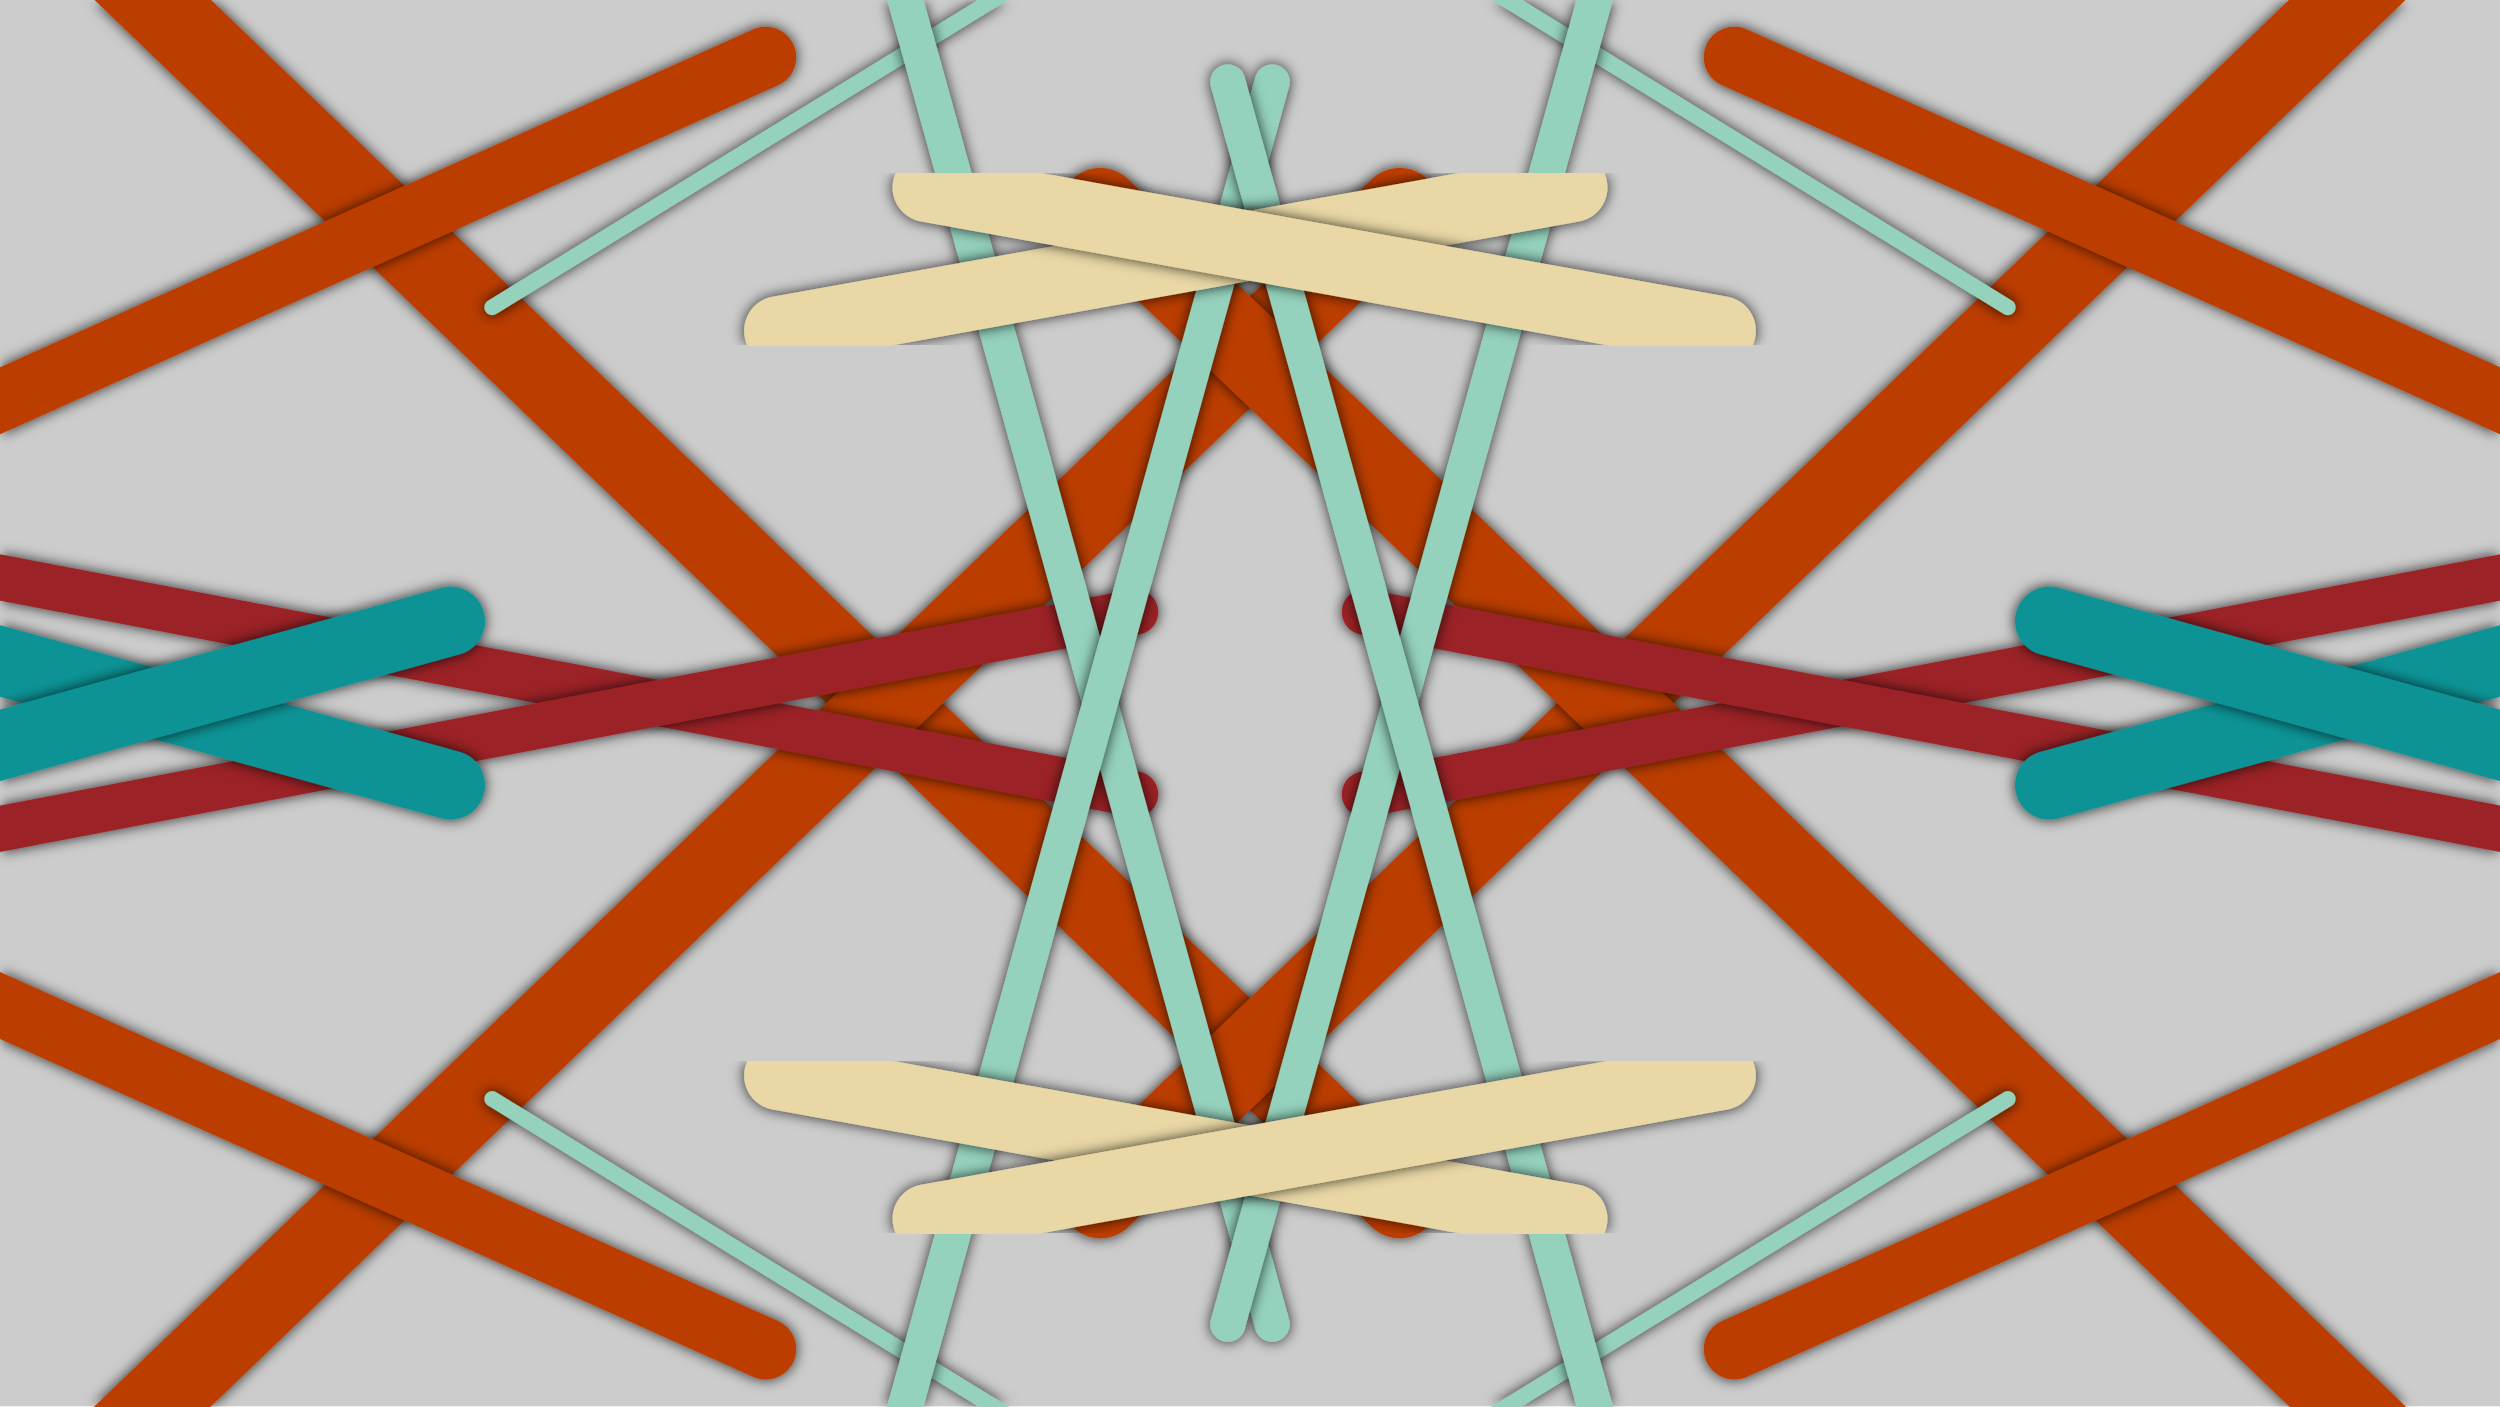
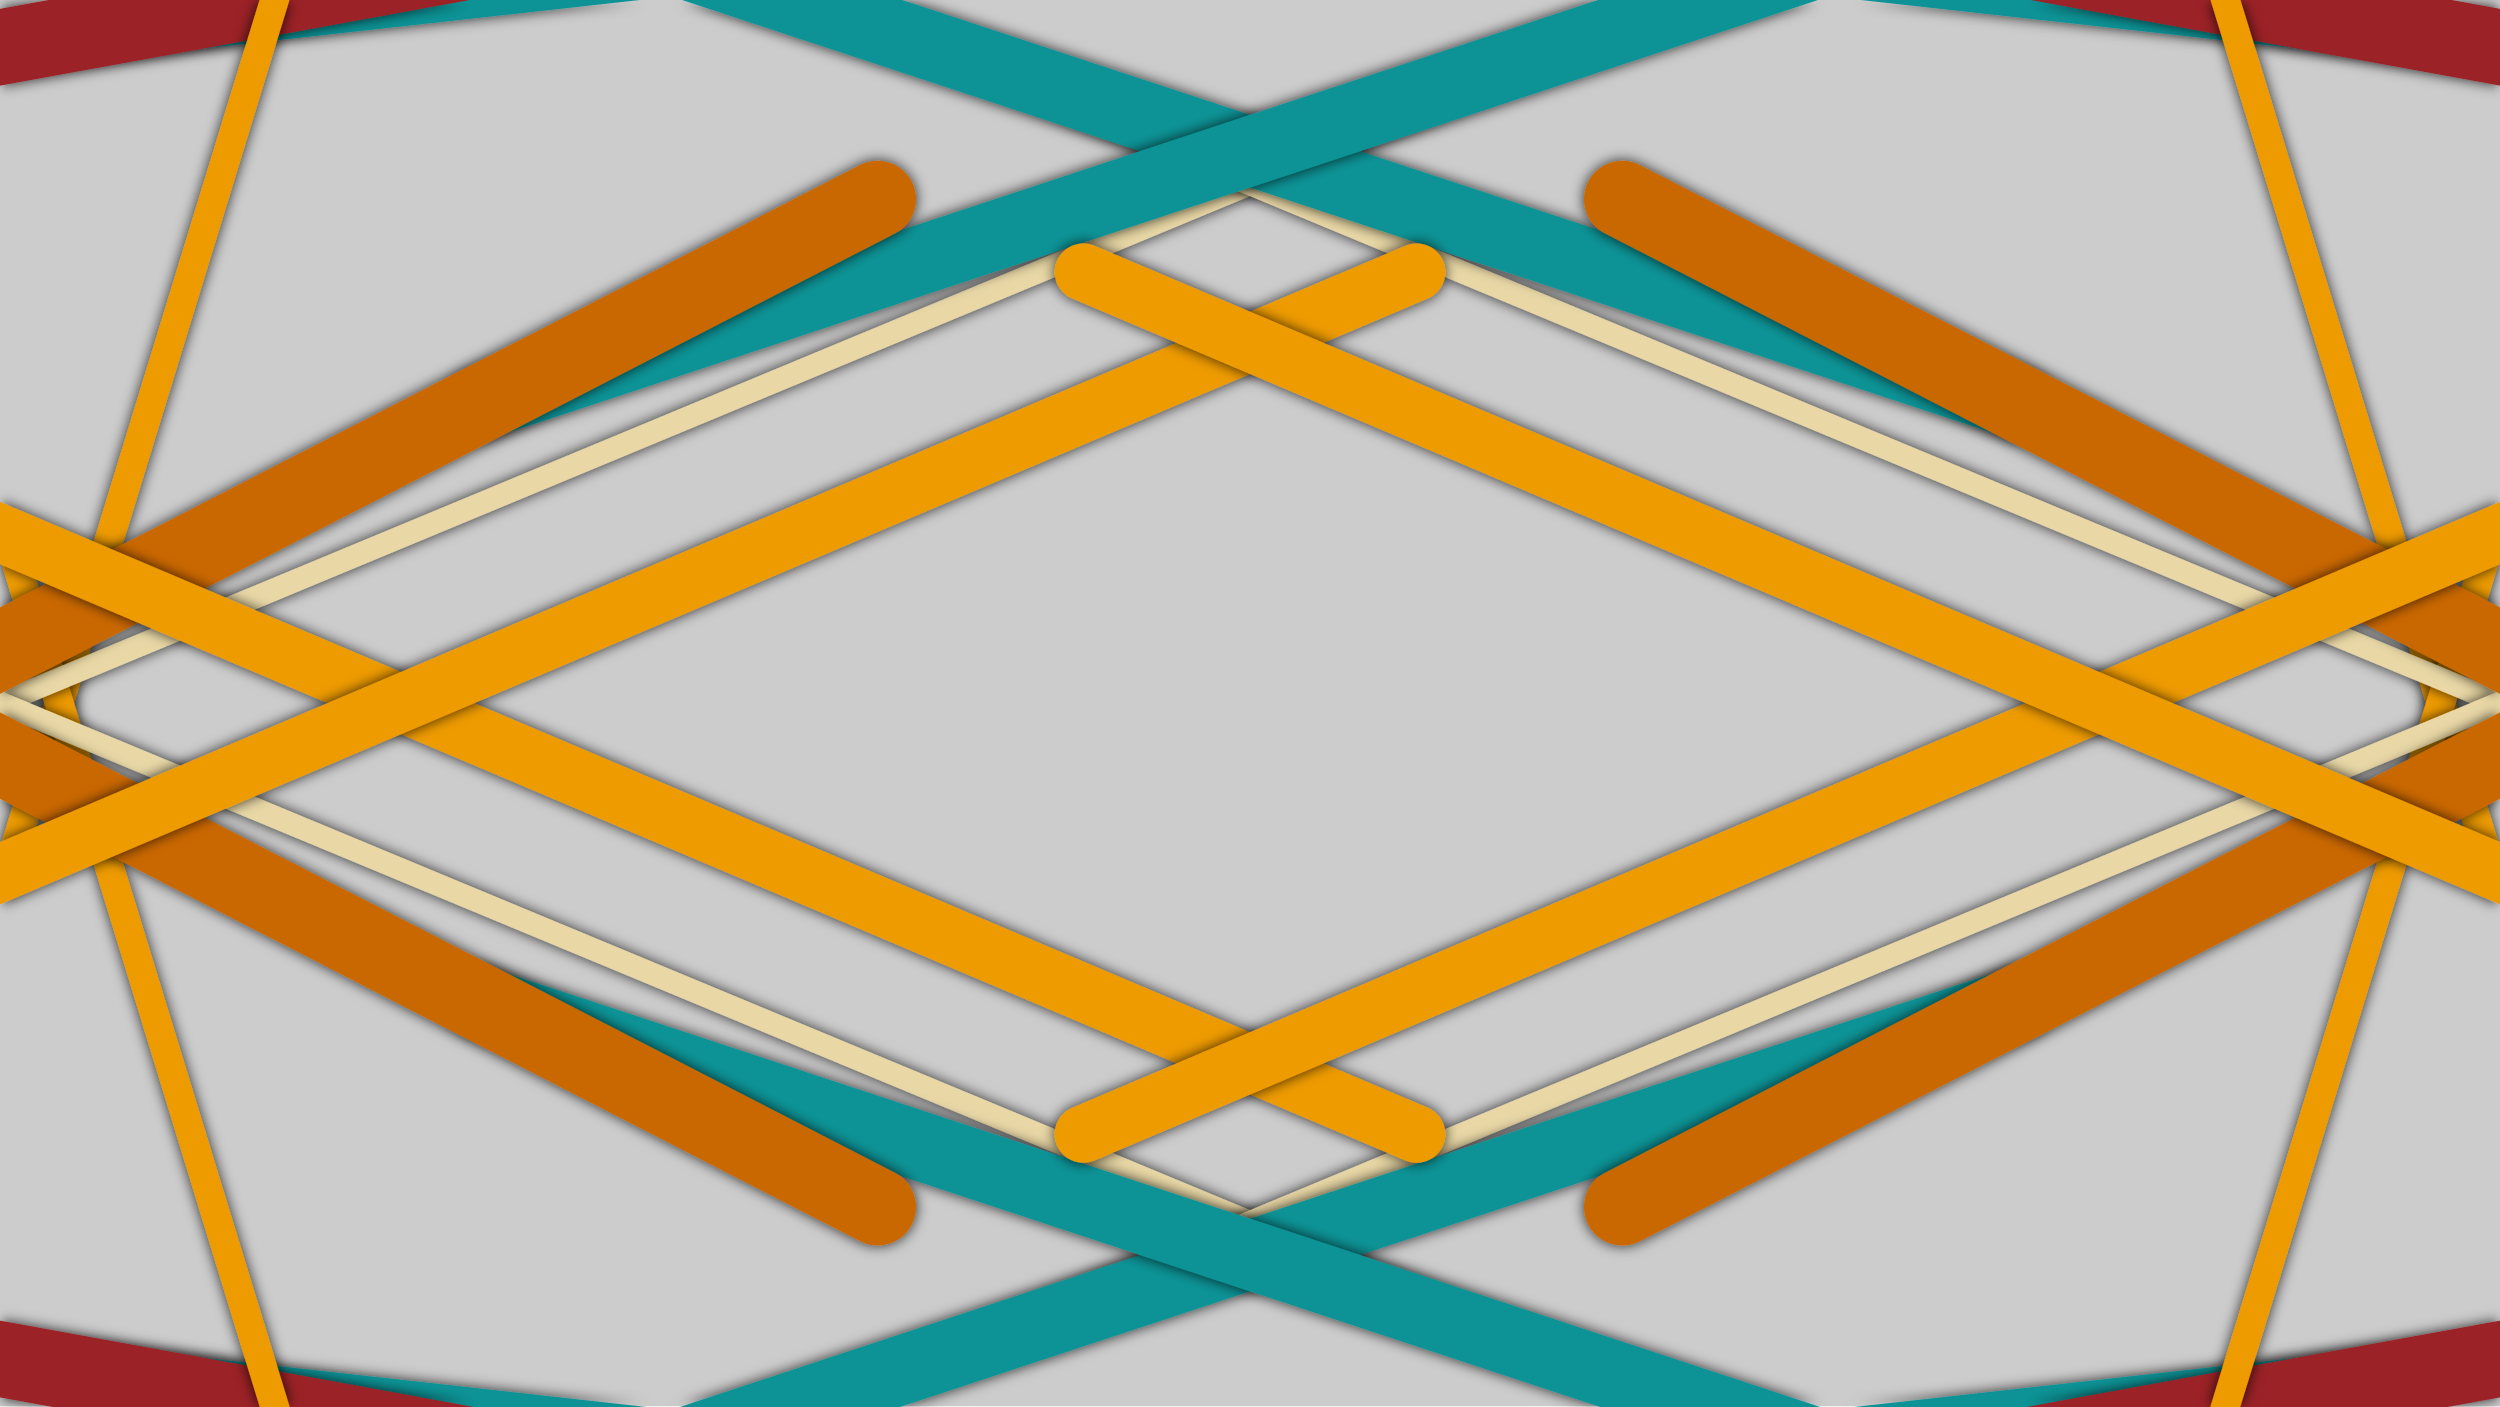
<svg xmlns="http://www.w3.org/2000/svg" viewBox="0 0 1920 1080" stroke="black" stroke-width="4">
  <filter id="shadow" color-interpolation-filters="sRGB">
    <feDropShadow dx="2" dy="2" stdDeviation="2" flood-opacity="0.4" />
  </filter>
  <filter id="shadow2" color-interpolation-filters="sRGB">
    <feDropShadow dx="0" dy="0" stdDeviation="5.5" flood-opacity=".8" />
  </filter>
  <filter id="shadow3" color-interpolation-filters="sRGB">
    <feDropShadow dx="10" dy="10" stdDeviation="0" flood-color="teal" flood-opacity="0.5" />
  </filter>
  <g>
    <rect x="0" y="0" width="100%" height="100%" fill="#ccc" stroke-width="8" stroke="none" />
  </g>
-   <line x1="-1057" y1="310" x2="451" y2="-510" stroke="#ae2012" stroke-width="35" stroke-linecap="round" filter="url(#shadow2)">
-     <animateTransform attributeName="transform" attributeType="XML" type="rotate" from="0 60 70" to="360 60 70" dur="10s" repeatCount="indefinite" />
-   </line>
-   <g transform="translate(960.0, 0) scale(-1, 1) translate(-960.0, 0) rotate(180, 960.0, 540.0)">
-     <line x1="-1057" y1="310" x2="451" y2="-510" stroke="#ae2012" stroke-width="35" stroke-linecap="round" filter="url(#shadow2)">
-       <animateTransform attributeName="transform" attributeType="XML" type="rotate" from="0 60 70" to="360 60 70" dur="10s" repeatCount="indefinite" />
-     </line>
-   </g>
-   <g transform="translate(960.0, 0) scale(-1, 1) translate(-960.0, 0) ">
-     <line x1="-1057" y1="310" x2="451" y2="-510" stroke="#ae2012" stroke-width="35" stroke-linecap="round" filter="url(#shadow2)">
-       <animateTransform attributeName="transform" attributeType="XML" type="rotate" from="0 60 70" to="360 60 70" dur="10s" repeatCount="indefinite" />
-     </line>
-     <g transform="translate(960.0, 0) scale(-1, 1) translate(-960.0, 0) rotate(180, 960.0, 540.0)">
-       <line x1="-1057" y1="310" x2="451" y2="-510" stroke="#ae2012" stroke-width="35" stroke-linecap="round" filter="url(#shadow2)">
-         <animateTransform attributeName="transform" attributeType="XML" type="rotate" from="0 60 70" to="360 60 70" dur="10s" repeatCount="indefinite" />
-       </line>
-     </g>
-   </g>
-   <line x1="-718" y1="201" x2="-474" y2="828" stroke="#ca6702" stroke-width="41" stroke-linecap="round" filter="url(#shadow2)">
-     <animateTransform attributeName="transform" attributeType="XML" type="rotate" from="0 60 70" to="360 60 70" dur="10s" repeatCount="indefinite" />
-   </line>
-   <g transform="translate(960.0, 0) scale(-1, 1) translate(-960.0, 0) rotate(180, 960.0, 540.0)">
-     <line x1="-718" y1="201" x2="-474" y2="828" stroke="#ca6702" stroke-width="41" stroke-linecap="round" filter="url(#shadow2)">
-       <animateTransform attributeName="transform" attributeType="XML" type="rotate" from="0 60 70" to="360 60 70" dur="10s" repeatCount="indefinite" />
-     </line>
-   </g>
-   <g transform="translate(960.0, 0) scale(-1, 1) translate(-960.0, 0) ">
-     <line x1="-718" y1="201" x2="-474" y2="828" stroke="#ca6702" stroke-width="41" stroke-linecap="round" filter="url(#shadow2)">
-       <animateTransform attributeName="transform" attributeType="XML" type="rotate" from="0 60 70" to="360 60 70" dur="10s" repeatCount="indefinite" />
-     </line>
-     <g transform="translate(960.0, 0) scale(-1, 1) translate(-960.0, 0) rotate(180, 960.0, 540.0)">
-       <line x1="-718" y1="201" x2="-474" y2="828" stroke="#ca6702" stroke-width="41" stroke-linecap="round" filter="url(#shadow2)">
-         <animateTransform attributeName="transform" attributeType="XML" type="rotate" from="0 60 70" to="360 60 70" dur="10s" repeatCount="indefinite" />
-       </line>
-     </g>
-   </g>
-   <line x1="-959" y1="-1034" x2="1075" y2="920" stroke="#bb3e03" stroke-width="62" stroke-linecap="round" filter="url(#shadow2)">
-     <animateTransform attributeName="transform" attributeType="XML" type="rotate" from="0 60 70" to="360 60 70" dur="10s" repeatCount="indefinite" />
-   </line>
-   <g transform="translate(960.0, 0) scale(-1, 1) translate(-960.0, 0) rotate(180, 960.0, 540.0)">
-     <line x1="-959" y1="-1034" x2="1075" y2="920" stroke="#bb3e03" stroke-width="62" stroke-linecap="round" filter="url(#shadow2)">
-       <animateTransform attributeName="transform" attributeType="XML" type="rotate" from="0 60 70" to="360 60 70" dur="10s" repeatCount="indefinite" />
-     </line>
-   </g>
-   <g transform="translate(960.0, 0) scale(-1, 1) translate(-960.0, 0) ">
-     <line x1="-959" y1="-1034" x2="1075" y2="920" stroke="#bb3e03" stroke-width="62" stroke-linecap="round" filter="url(#shadow2)">
-       <animateTransform attributeName="transform" attributeType="XML" type="rotate" from="0 60 70" to="360 60 70" dur="10s" repeatCount="indefinite" />
-     </line>
-     <g transform="translate(960.0, 0) scale(-1, 1) translate(-960.0, 0) rotate(180, 960.0, 540.0)">
-       <line x1="-959" y1="-1034" x2="1075" y2="920" stroke="#bb3e03" stroke-width="62" stroke-linecap="round" filter="url(#shadow2)">
-         <animateTransform attributeName="transform" attributeType="XML" type="rotate" from="0 60 70" to="360 60 70" dur="10s" repeatCount="indefinite" />
-       </line>
-     </g>
-   </g>
-   <line x1="1542" y1="236" x2="-322" y2="-908" stroke="#94d2bd" stroke-width="12" stroke-linecap="round" filter="url(#shadow2)">
-     <animateTransform attributeName="transform" attributeType="XML" type="rotate" from="0 60 70" to="360 60 70" dur="10s" repeatCount="indefinite" />
-   </line>
-   <g transform="translate(960.0, 0) scale(-1, 1) translate(-960.0, 0) rotate(180, 960.0, 540.0)">
-     <line x1="1542" y1="236" x2="-322" y2="-908" stroke="#94d2bd" stroke-width="12" stroke-linecap="round" filter="url(#shadow2)">
-       <animateTransform attributeName="transform" attributeType="XML" type="rotate" from="0 60 70" to="360 60 70" dur="10s" repeatCount="indefinite" />
-     </line>
-   </g>
-   <g transform="translate(960.0, 0) scale(-1, 1) translate(-960.0, 0) ">
-     <line x1="1542" y1="236" x2="-322" y2="-908" stroke="#94d2bd" stroke-width="12" stroke-linecap="round" filter="url(#shadow2)">
-       <animateTransform attributeName="transform" attributeType="XML" type="rotate" from="0 60 70" to="360 60 70" dur="10s" repeatCount="indefinite" />
-     </line>
-     <g transform="translate(960.0, 0) scale(-1, 1) translate(-960.0, 0) rotate(180, 960.0, 540.0)">
-       <line x1="1542" y1="236" x2="-322" y2="-908" stroke="#94d2bd" stroke-width="12" stroke-linecap="round" filter="url(#shadow2)">
-         <animateTransform attributeName="transform" attributeType="XML" type="rotate" from="0 60 70" to="360 60 70" dur="10s" repeatCount="indefinite" />
-       </line>
-     </g>
-   </g>
-   <line x1="872" y1="610" x2="-626" y2="324" stroke="#9b2226" stroke-width="35" stroke-linecap="round" filter="url(#shadow2)">
-     <animateTransform attributeName="transform" attributeType="XML" type="rotate" from="0 60 70" to="360 60 70" dur="10s" repeatCount="indefinite" />
-   </line>
-   <g transform="translate(960.0, 0) scale(-1, 1) translate(-960.0, 0) rotate(180, 960.0, 540.0)">
-     <line x1="872" y1="610" x2="-626" y2="324" stroke="#9b2226" stroke-width="35" stroke-linecap="round" filter="url(#shadow2)">
-       <animateTransform attributeName="transform" attributeType="XML" type="rotate" from="0 60 70" to="360 60 70" dur="10s" repeatCount="indefinite" />
-     </line>
-   </g>
-   <g transform="translate(960.0, 0) scale(-1, 1) translate(-960.0, 0) ">
-     <line x1="872" y1="610" x2="-626" y2="324" stroke="#9b2226" stroke-width="35" stroke-linecap="round" filter="url(#shadow2)">
-       <animateTransform attributeName="transform" attributeType="XML" type="rotate" from="0 60 70" to="360 60 70" dur="10s" repeatCount="indefinite" />
-     </line>
-     <g transform="translate(960.0, 0) scale(-1, 1) translate(-960.0, 0) rotate(180, 960.0, 540.0)">
-       <line x1="872" y1="610" x2="-626" y2="324" stroke="#9b2226" stroke-width="35" stroke-linecap="round" filter="url(#shadow2)">
-         <animateTransform attributeName="transform" attributeType="XML" type="rotate" from="0 60 70" to="360 60 70" dur="10s" repeatCount="indefinite" />
-       </line>
-     </g>
-   </g>
-   <line x1="-1489" y1="-229" x2="-402" y2="354" stroke="#94d2bd" stroke-width="28" stroke-linecap="round" filter="url(#shadow2)">
-     <animateTransform attributeName="transform" attributeType="XML" type="rotate" from="0 60 70" to="360 60 70" dur="10s" repeatCount="indefinite" />
-   </line>
-   <g transform="translate(960.0, 0) scale(-1, 1) translate(-960.0, 0) rotate(180, 960.0, 540.0)">
-     <line x1="-1489" y1="-229" x2="-402" y2="354" stroke="#94d2bd" stroke-width="28" stroke-linecap="round" filter="url(#shadow2)">
-       <animateTransform attributeName="transform" attributeType="XML" type="rotate" from="0 60 70" to="360 60 70" dur="10s" repeatCount="indefinite" />
-     </line>
-   </g>
-   <g transform="translate(960.0, 0) scale(-1, 1) translate(-960.0, 0) ">
-     <line x1="-1489" y1="-229" x2="-402" y2="354" stroke="#94d2bd" stroke-width="28" stroke-linecap="round" filter="url(#shadow2)">
-       <animateTransform attributeName="transform" attributeType="XML" type="rotate" from="0 60 70" to="360 60 70" dur="10s" repeatCount="indefinite" />
-     </line>
-     <g transform="translate(960.0, 0) scale(-1, 1) translate(-960.0, 0) rotate(180, 960.0, 540.0)">
-       <line x1="-1489" y1="-229" x2="-402" y2="354" stroke="#94d2bd" stroke-width="28" stroke-linecap="round" filter="url(#shadow2)">
-         <animateTransform attributeName="transform" attributeType="XML" type="rotate" from="0 60 70" to="360 60 70" dur="10s" repeatCount="indefinite" />
-       </line>
-     </g>
-   </g>
-   <line x1="-1631" y1="258" x2="607" y2="-857" stroke="#ae2012" stroke-width="48" stroke-linecap="round" filter="url(#shadow2)">
-     <animateTransform attributeName="transform" attributeType="XML" type="rotate" from="0 60 70" to="360 60 70" dur="10s" repeatCount="indefinite" />
-   </line>
-   <g transform="translate(960.0, 0) scale(-1, 1) translate(-960.0, 0) rotate(180, 960.0, 540.0)">
-     <line x1="-1631" y1="258" x2="607" y2="-857" stroke="#ae2012" stroke-width="48" stroke-linecap="round" filter="url(#shadow2)">
-       <animateTransform attributeName="transform" attributeType="XML" type="rotate" from="0 60 70" to="360 60 70" dur="10s" repeatCount="indefinite" />
-     </line>
-   </g>
-   <g transform="translate(960.0, 0) scale(-1, 1) translate(-960.0, 0) ">
-     <line x1="-1631" y1="258" x2="607" y2="-857" stroke="#ae2012" stroke-width="48" stroke-linecap="round" filter="url(#shadow2)">
-       <animateTransform attributeName="transform" attributeType="XML" type="rotate" from="0 60 70" to="360 60 70" dur="10s" repeatCount="indefinite" />
-     </line>
-     <g transform="translate(960.0, 0) scale(-1, 1) translate(-960.0, 0) rotate(180, 960.0, 540.0)">
-       <line x1="-1631" y1="258" x2="607" y2="-857" stroke="#ae2012" stroke-width="48" stroke-linecap="round" filter="url(#shadow2)">
-         <animateTransform attributeName="transform" attributeType="XML" type="rotate" from="0 60 70" to="360 60 70" dur="10s" repeatCount="indefinite" />
-       </line>
-     </g>
-   </g>
-   <line x1="-375" y1="968" x2="-1874" y2="656" stroke="#ee9b00" stroke-width="11" stroke-linecap="round" filter="url(#shadow2)">
-     <animateTransform attributeName="transform" attributeType="XML" type="rotate" from="0 60 70" to="360 60 70" dur="10s" repeatCount="indefinite" />
-   </line>
-   <g transform="translate(960.0, 0) scale(-1, 1) translate(-960.0, 0) rotate(180, 960.0, 540.0)">
-     <line x1="-375" y1="968" x2="-1874" y2="656" stroke="#ee9b00" stroke-width="11" stroke-linecap="round" filter="url(#shadow2)">
-       <animateTransform attributeName="transform" attributeType="XML" type="rotate" from="0 60 70" to="360 60 70" dur="10s" repeatCount="indefinite" />
-     </line>
-   </g>
-   <g transform="translate(960.0, 0) scale(-1, 1) translate(-960.0, 0) ">
-     <line x1="-375" y1="968" x2="-1874" y2="656" stroke="#ee9b00" stroke-width="11" stroke-linecap="round" filter="url(#shadow2)">
-       <animateTransform attributeName="transform" attributeType="XML" type="rotate" from="0 60 70" to="360 60 70" dur="10s" repeatCount="indefinite" />
-     </line>
-     <g transform="translate(960.0, 0) scale(-1, 1) translate(-960.0, 0) rotate(180, 960.0, 540.0)">
-       <line x1="-375" y1="968" x2="-1874" y2="656" stroke="#ee9b00" stroke-width="11" stroke-linecap="round" filter="url(#shadow2)">
-         <animateTransform attributeName="transform" attributeType="XML" type="rotate" from="0 60 70" to="360 60 70" dur="10s" repeatCount="indefinite" />
-       </line>
-     </g>
-   </g>
-   <line x1="977" y1="1017" x2="430" y2="-958" stroke="#94d2bd" stroke-width="27" stroke-linecap="round" filter="url(#shadow2)">
-     <animateTransform attributeName="transform" attributeType="XML" type="rotate" from="0 60 70" to="360 60 70" dur="10s" repeatCount="indefinite" />
-   </line>
-   <g transform="translate(960.0, 0) scale(-1, 1) translate(-960.0, 0) rotate(180, 960.0, 540.0)">
-     <line x1="977" y1="1017" x2="430" y2="-958" stroke="#94d2bd" stroke-width="27" stroke-linecap="round" filter="url(#shadow2)">
-       <animateTransform attributeName="transform" attributeType="XML" type="rotate" from="0 60 70" to="360 60 70" dur="10s" repeatCount="indefinite" />
-     </line>
-   </g>
-   <g transform="translate(960.0, 0) scale(-1, 1) translate(-960.0, 0) ">
-     <line x1="977" y1="1017" x2="430" y2="-958" stroke="#94d2bd" stroke-width="27" stroke-linecap="round" filter="url(#shadow2)">
-       <animateTransform attributeName="transform" attributeType="XML" type="rotate" from="0 60 70" to="360 60 70" dur="10s" repeatCount="indefinite" />
-     </line>
-     <g transform="translate(960.0, 0) scale(-1, 1) translate(-960.0, 0) rotate(180, 960.0, 540.0)">
-       <line x1="977" y1="1017" x2="430" y2="-958" stroke="#94d2bd" stroke-width="27" stroke-linecap="round" filter="url(#shadow2)">
-         <animateTransform attributeName="transform" attributeType="XML" type="rotate" from="0 60 70" to="360 60 70" dur="10s" repeatCount="indefinite" />
-       </line>
-     </g>
-   </g>
-   <line x1="-647" y1="482" x2="588" y2="1036" stroke="#bb3e03" stroke-width="47" stroke-linecap="round" filter="url(#shadow2)">
-     <animateTransform attributeName="transform" attributeType="XML" type="rotate" from="0 60 70" to="360 60 70" dur="10s" repeatCount="indefinite" />
-   </line>
-   <g transform="translate(960.0, 0) scale(-1, 1) translate(-960.0, 0) rotate(180, 960.0, 540.0)">
-     <line x1="-647" y1="482" x2="588" y2="1036" stroke="#bb3e03" stroke-width="47" stroke-linecap="round" filter="url(#shadow2)">
-       <animateTransform attributeName="transform" attributeType="XML" type="rotate" from="0 60 70" to="360 60 70" dur="10s" repeatCount="indefinite" />
-     </line>
-   </g>
-   <g transform="translate(960.0, 0) scale(-1, 1) translate(-960.0, 0) ">
-     <line x1="-647" y1="482" x2="588" y2="1036" stroke="#bb3e03" stroke-width="47" stroke-linecap="round" filter="url(#shadow2)">
-       <animateTransform attributeName="transform" attributeType="XML" type="rotate" from="0 60 70" to="360 60 70" dur="10s" repeatCount="indefinite" />
-     </line>
-     <g transform="translate(960.0, 0) scale(-1, 1) translate(-960.0, 0) rotate(180, 960.0, 540.0)">
-       <line x1="-647" y1="482" x2="588" y2="1036" stroke="#bb3e03" stroke-width="47" stroke-linecap="round" filter="url(#shadow2)">
-         <animateTransform attributeName="transform" attributeType="XML" type="rotate" from="0 60 70" to="360 60 70" dur="10s" repeatCount="indefinite" />
-       </line>
-     </g>
-   </g>
-   <line x1="598" y1="254" x2="1208" y2="144" stroke="#e9d8a6" stroke-width="53" stroke-linecap="round" filter="url(#shadow2)">
-     <animateTransform attributeName="transform" attributeType="XML" type="rotate" from="0 60 70" to="360 60 70" dur="10s" repeatCount="indefinite" />
-   </line>
-   <g transform="translate(960.0, 0) scale(-1, 1) translate(-960.0, 0) rotate(180, 960.0, 540.0)">
-     <line x1="598" y1="254" x2="1208" y2="144" stroke="#e9d8a6" stroke-width="53" stroke-linecap="round" filter="url(#shadow2)">
-       <animateTransform attributeName="transform" attributeType="XML" type="rotate" from="0 60 70" to="360 60 70" dur="10s" repeatCount="indefinite" />
-     </line>
-   </g>
-   <g transform="translate(960.0, 0) scale(-1, 1) translate(-960.0, 0) ">
-     <line x1="598" y1="254" x2="1208" y2="144" stroke="#e9d8a6" stroke-width="53" stroke-linecap="round" filter="url(#shadow2)">
-       <animateTransform attributeName="transform" attributeType="XML" type="rotate" from="0 60 70" to="360 60 70" dur="10s" repeatCount="indefinite" />
-     </line>
-     <g transform="translate(960.0, 0) scale(-1, 1) translate(-960.0, 0) rotate(180, 960.0, 540.0)">
-       <line x1="598" y1="254" x2="1208" y2="144" stroke="#e9d8a6" stroke-width="53" stroke-linecap="round" filter="url(#shadow2)">
-         <animateTransform attributeName="transform" attributeType="XML" type="rotate" from="0 60 70" to="360 60 70" dur="10s" repeatCount="indefinite" />
-       </line>
-     </g>
-   </g>
-   <line x1="-1275" y1="-974" x2="-679" y2="488" stroke="#ca6702" stroke-width="29" stroke-linecap="round" filter="url(#shadow2)">
-     <animateTransform attributeName="transform" attributeType="XML" type="rotate" from="0 60 70" to="360 60 70" dur="10s" repeatCount="indefinite" />
-   </line>
-   <g transform="translate(960.0, 0) scale(-1, 1) translate(-960.0, 0) rotate(180, 960.0, 540.0)">
-     <line x1="-1275" y1="-974" x2="-679" y2="488" stroke="#ca6702" stroke-width="29" stroke-linecap="round" filter="url(#shadow2)">
-       <animateTransform attributeName="transform" attributeType="XML" type="rotate" from="0 60 70" to="360 60 70" dur="10s" repeatCount="indefinite" />
-     </line>
-   </g>
-   <g transform="translate(960.0, 0) scale(-1, 1) translate(-960.0, 0) ">
-     <line x1="-1275" y1="-974" x2="-679" y2="488" stroke="#ca6702" stroke-width="29" stroke-linecap="round" filter="url(#shadow2)">
-       <animateTransform attributeName="transform" attributeType="XML" type="rotate" from="0 60 70" to="360 60 70" dur="10s" repeatCount="indefinite" />
-     </line>
-     <g transform="translate(960.0, 0) scale(-1, 1) translate(-960.0, 0) rotate(180, 960.0, 540.0)">
-       <line x1="-1275" y1="-974" x2="-679" y2="488" stroke="#ca6702" stroke-width="29" stroke-linecap="round" filter="url(#shadow2)">
-         <animateTransform attributeName="transform" attributeType="XML" type="rotate" from="0 60 70" to="360 60 70" dur="10s" repeatCount="indefinite" />
-       </line>
-     </g>
-   </g>
-   <line x1="-1452" y1="-264" x2="-1437" y2="714" stroke="#e9d8a6" stroke-width="40" stroke-linecap="round" filter="url(#shadow2)">
-     <animateTransform attributeName="transform" attributeType="XML" type="rotate" from="0 60 70" to="360 60 70" dur="10s" repeatCount="indefinite" />
-   </line>
-   <g transform="translate(960.0, 0) scale(-1, 1) translate(-960.0, 0) rotate(180, 960.0, 540.0)">
-     <line x1="-1452" y1="-264" x2="-1437" y2="714" stroke="#e9d8a6" stroke-width="40" stroke-linecap="round" filter="url(#shadow2)">
-       <animateTransform attributeName="transform" attributeType="XML" type="rotate" from="0 60 70" to="360 60 70" dur="10s" repeatCount="indefinite" />
-     </line>
-   </g>
-   <g transform="translate(960.0, 0) scale(-1, 1) translate(-960.0, 0) ">
-     <line x1="-1452" y1="-264" x2="-1437" y2="714" stroke="#e9d8a6" stroke-width="40" stroke-linecap="round" filter="url(#shadow2)">
-       <animateTransform attributeName="transform" attributeType="XML" type="rotate" from="0 60 70" to="360 60 70" dur="10s" repeatCount="indefinite" />
-     </line>
-     <g transform="translate(960.0, 0) scale(-1, 1) translate(-960.0, 0) rotate(180, 960.0, 540.0)">
-       <line x1="-1452" y1="-264" x2="-1437" y2="714" stroke="#e9d8a6" stroke-width="40" stroke-linecap="round" filter="url(#shadow2)">
-         <animateTransform attributeName="transform" attributeType="XML" type="rotate" from="0 60 70" to="360 60 70" dur="10s" repeatCount="indefinite" />
-       </line>
-     </g>
-   </g>
-   <line x1="-1904" y1="-126" x2="-1436" y2="-816" stroke="#bb3e03" stroke-width="12" stroke-linecap="round" filter="url(#shadow2)">
-     <animateTransform attributeName="transform" attributeType="XML" type="rotate" from="0 60 70" to="360 60 70" dur="10s" repeatCount="indefinite" />
-   </line>
-   <g transform="translate(960.0, 0) scale(-1, 1) translate(-960.0, 0) rotate(180, 960.0, 540.0)">
-     <line x1="-1904" y1="-126" x2="-1436" y2="-816" stroke="#bb3e03" stroke-width="12" stroke-linecap="round" filter="url(#shadow2)">
-       <animateTransform attributeName="transform" attributeType="XML" type="rotate" from="0 60 70" to="360 60 70" dur="10s" repeatCount="indefinite" />
-     </line>
-   </g>
-   <g transform="translate(960.0, 0) scale(-1, 1) translate(-960.0, 0) ">
-     <line x1="-1904" y1="-126" x2="-1436" y2="-816" stroke="#bb3e03" stroke-width="12" stroke-linecap="round" filter="url(#shadow2)">
-       <animateTransform attributeName="transform" attributeType="XML" type="rotate" from="0 60 70" to="360 60 70" dur="10s" repeatCount="indefinite" />
-     </line>
-     <g transform="translate(960.0, 0) scale(-1, 1) translate(-960.0, 0) rotate(180, 960.0, 540.0)">
-       <line x1="-1904" y1="-126" x2="-1436" y2="-816" stroke="#bb3e03" stroke-width="12" stroke-linecap="round" filter="url(#shadow2)">
-         <animateTransform attributeName="transform" attributeType="XML" type="rotate" from="0 60 70" to="360 60 70" dur="10s" repeatCount="indefinite" />
-       </line>
-     </g>
-   </g>
-   <line x1="346" y1="603" x2="-1859" y2="-5" stroke="#0a9396" stroke-width="53" stroke-linecap="round" filter="url(#shadow2)">
-     <animateTransform attributeName="transform" attributeType="XML" type="rotate" from="0 60 70" to="360 60 70" dur="10s" repeatCount="indefinite" />
-   </line>
-   <g transform="translate(960.0, 0) scale(-1, 1) translate(-960.0, 0) rotate(180, 960.0, 540.0)">
-     <line x1="346" y1="603" x2="-1859" y2="-5" stroke="#0a9396" stroke-width="53" stroke-linecap="round" filter="url(#shadow2)">
-       <animateTransform attributeName="transform" attributeType="XML" type="rotate" from="0 60 70" to="360 60 70" dur="10s" repeatCount="indefinite" />
-     </line>
-   </g>
-   <g transform="translate(960.0, 0) scale(-1, 1) translate(-960.0, 0) ">
-     <line x1="346" y1="603" x2="-1859" y2="-5" stroke="#0a9396" stroke-width="53" stroke-linecap="round" filter="url(#shadow2)">
-       <animateTransform attributeName="transform" attributeType="XML" type="rotate" from="0 60 70" to="360 60 70" dur="10s" repeatCount="indefinite" />
-     </line>
-     <g transform="translate(960.0, 0) scale(-1, 1) translate(-960.0, 0) rotate(180, 960.0, 540.0)">
-       <line x1="346" y1="603" x2="-1859" y2="-5" stroke="#0a9396" stroke-width="53" stroke-linecap="round" filter="url(#shadow2)">
-         <animateTransform attributeName="transform" attributeType="XML" type="rotate" from="0 60 70" to="360 60 70" dur="10s" repeatCount="indefinite" />
-       </line>
-     </g>
-   </g>
-   <line x1="386" y1="-193" x2="-608" y2="259" stroke="#ee9b00" stroke-width="14" stroke-linecap="round" filter="url(#shadow2)">
-     <animateTransform attributeName="transform" attributeType="XML" type="rotate" from="0 60 70" to="360 60 70" dur="10s" repeatCount="indefinite" />
-   </line>
-   <g transform="translate(960.0, 0) scale(-1, 1) translate(-960.0, 0) rotate(180, 960.0, 540.0)">
-     <line x1="386" y1="-193" x2="-608" y2="259" stroke="#ee9b00" stroke-width="14" stroke-linecap="round" filter="url(#shadow2)">
-       <animateTransform attributeName="transform" attributeType="XML" type="rotate" from="0 60 70" to="360 60 70" dur="10s" repeatCount="indefinite" />
-     </line>
-   </g>
-   <g transform="translate(960.0, 0) scale(-1, 1) translate(-960.0, 0) ">
-     <line x1="386" y1="-193" x2="-608" y2="259" stroke="#ee9b00" stroke-width="14" stroke-linecap="round" filter="url(#shadow2)">
-       <animateTransform attributeName="transform" attributeType="XML" type="rotate" from="0 60 70" to="360 60 70" dur="10s" repeatCount="indefinite" />
-     </line>
-     <g transform="translate(960.0, 0) scale(-1, 1) translate(-960.0, 0) rotate(180, 960.0, 540.0)">
-       <line x1="386" y1="-193" x2="-608" y2="259" stroke="#ee9b00" stroke-width="14" stroke-linecap="round" filter="url(#shadow2)">
+   <line x1="271" y1="-784" x2="1207" y2="-586" stroke="#ae2012" stroke-width="37" stroke-linecap="round" filter="url(#shadow2)">
+     <animateTransform attributeName="transform" attributeType="XML" type="rotate" from="0 60 70" to="360 60 70" dur="10s" repeatCount="indefinite" />
+   </line>
+   <g transform="translate(960.0, 0) scale(-1, 1) translate(-960.0, 0) rotate(180, 960.0, 540.0)">
+     <line x1="271" y1="-784" x2="1207" y2="-586" stroke="#ae2012" stroke-width="37" stroke-linecap="round" filter="url(#shadow2)">
+       <animateTransform attributeName="transform" attributeType="XML" type="rotate" from="0 60 70" to="360 60 70" dur="10s" repeatCount="indefinite" />
+     </line>
+   </g>
+   <g transform="translate(960.0, 0) scale(-1, 1) translate(-960.0, 0) ">
+     <line x1="271" y1="-784" x2="1207" y2="-586" stroke="#ae2012" stroke-width="37" stroke-linecap="round" filter="url(#shadow2)">
+       <animateTransform attributeName="transform" attributeType="XML" type="rotate" from="0 60 70" to="360 60 70" dur="10s" repeatCount="indefinite" />
+     </line>
+     <g transform="translate(960.0, 0) scale(-1, 1) translate(-960.0, 0) rotate(180, 960.0, 540.0)">
+       <line x1="271" y1="-784" x2="1207" y2="-586" stroke="#ae2012" stroke-width="37" stroke-linecap="round" filter="url(#shadow2)">
+         <animateTransform attributeName="transform" attributeType="XML" type="rotate" from="0 60 70" to="360 60 70" dur="10s" repeatCount="indefinite" />
+       </line>
+     </g>
+   </g>
+   <line x1="-330" y1="-271" x2="693" y2="-620" stroke="#e9d8a6" stroke-width="37" stroke-linecap="round" filter="url(#shadow2)">
+     <animateTransform attributeName="transform" attributeType="XML" type="rotate" from="0 60 70" to="360 60 70" dur="10s" repeatCount="indefinite" />
+   </line>
+   <g transform="translate(960.0, 0) scale(-1, 1) translate(-960.0, 0) rotate(180, 960.0, 540.0)">
+     <line x1="-330" y1="-271" x2="693" y2="-620" stroke="#e9d8a6" stroke-width="37" stroke-linecap="round" filter="url(#shadow2)">
+       <animateTransform attributeName="transform" attributeType="XML" type="rotate" from="0 60 70" to="360 60 70" dur="10s" repeatCount="indefinite" />
+     </line>
+   </g>
+   <g transform="translate(960.0, 0) scale(-1, 1) translate(-960.0, 0) ">
+     <line x1="-330" y1="-271" x2="693" y2="-620" stroke="#e9d8a6" stroke-width="37" stroke-linecap="round" filter="url(#shadow2)">
+       <animateTransform attributeName="transform" attributeType="XML" type="rotate" from="0 60 70" to="360 60 70" dur="10s" repeatCount="indefinite" />
+     </line>
+     <g transform="translate(960.0, 0) scale(-1, 1) translate(-960.0, 0) rotate(180, 960.0, 540.0)">
+       <line x1="-330" y1="-271" x2="693" y2="-620" stroke="#e9d8a6" stroke-width="37" stroke-linecap="round" filter="url(#shadow2)">
+         <animateTransform attributeName="transform" attributeType="XML" type="rotate" from="0 60 70" to="360 60 70" dur="10s" repeatCount="indefinite" />
+       </line>
+     </g>
+   </g>
+   <line x1="749" y1="-70" x2="-185" y2="-760" stroke="#005f73" stroke-width="41" stroke-linecap="round" filter="url(#shadow2)">
+     <animateTransform attributeName="transform" attributeType="XML" type="rotate" from="0 60 70" to="360 60 70" dur="10s" repeatCount="indefinite" />
+   </line>
+   <g transform="translate(960.0, 0) scale(-1, 1) translate(-960.0, 0) rotate(180, 960.0, 540.0)">
+     <line x1="749" y1="-70" x2="-185" y2="-760" stroke="#005f73" stroke-width="41" stroke-linecap="round" filter="url(#shadow2)">
+       <animateTransform attributeName="transform" attributeType="XML" type="rotate" from="0 60 70" to="360 60 70" dur="10s" repeatCount="indefinite" />
+     </line>
+   </g>
+   <g transform="translate(960.0, 0) scale(-1, 1) translate(-960.0, 0) ">
+     <line x1="749" y1="-70" x2="-185" y2="-760" stroke="#005f73" stroke-width="41" stroke-linecap="round" filter="url(#shadow2)">
+       <animateTransform attributeName="transform" attributeType="XML" type="rotate" from="0 60 70" to="360 60 70" dur="10s" repeatCount="indefinite" />
+     </line>
+     <g transform="translate(960.0, 0) scale(-1, 1) translate(-960.0, 0) rotate(180, 960.0, 540.0)">
+       <line x1="749" y1="-70" x2="-185" y2="-760" stroke="#005f73" stroke-width="41" stroke-linecap="round" filter="url(#shadow2)">
+         <animateTransform attributeName="transform" attributeType="XML" type="rotate" from="0 60 70" to="360 60 70" dur="10s" repeatCount="indefinite" />
+       </line>
+     </g>
+   </g>
+   <line x1="-901" y1="135" x2="1746" y2="-159" stroke="#0a9396" stroke-width="39" stroke-linecap="round" filter="url(#shadow2)">
+     <animateTransform attributeName="transform" attributeType="XML" type="rotate" from="0 60 70" to="360 60 70" dur="10s" repeatCount="indefinite" />
+   </line>
+   <g transform="translate(960.0, 0) scale(-1, 1) translate(-960.0, 0) rotate(180, 960.0, 540.0)">
+     <line x1="-901" y1="135" x2="1746" y2="-159" stroke="#0a9396" stroke-width="39" stroke-linecap="round" filter="url(#shadow2)">
+       <animateTransform attributeName="transform" attributeType="XML" type="rotate" from="0 60 70" to="360 60 70" dur="10s" repeatCount="indefinite" />
+     </line>
+   </g>
+   <g transform="translate(960.0, 0) scale(-1, 1) translate(-960.0, 0) ">
+     <line x1="-901" y1="135" x2="1746" y2="-159" stroke="#0a9396" stroke-width="39" stroke-linecap="round" filter="url(#shadow2)">
+       <animateTransform attributeName="transform" attributeType="XML" type="rotate" from="0 60 70" to="360 60 70" dur="10s" repeatCount="indefinite" />
+     </line>
+     <g transform="translate(960.0, 0) scale(-1, 1) translate(-960.0, 0) rotate(180, 960.0, 540.0)">
+       <line x1="-901" y1="135" x2="1746" y2="-159" stroke="#0a9396" stroke-width="39" stroke-linecap="round" filter="url(#shadow2)">
+         <animateTransform attributeName="transform" attributeType="XML" type="rotate" from="0 60 70" to="360 60 70" dur="10s" repeatCount="indefinite" />
+       </line>
+     </g>
+   </g>
+   <line x1="-1326" y1="278" x2="572" y2="-68" stroke="#9b2226" stroke-width="58" stroke-linecap="round" filter="url(#shadow2)">
+     <animateTransform attributeName="transform" attributeType="XML" type="rotate" from="0 60 70" to="360 60 70" dur="10s" repeatCount="indefinite" />
+   </line>
+   <g transform="translate(960.0, 0) scale(-1, 1) translate(-960.0, 0) rotate(180, 960.0, 540.0)">
+     <line x1="-1326" y1="278" x2="572" y2="-68" stroke="#9b2226" stroke-width="58" stroke-linecap="round" filter="url(#shadow2)">
+       <animateTransform attributeName="transform" attributeType="XML" type="rotate" from="0 60 70" to="360 60 70" dur="10s" repeatCount="indefinite" />
+     </line>
+   </g>
+   <g transform="translate(960.0, 0) scale(-1, 1) translate(-960.0, 0) ">
+     <line x1="-1326" y1="278" x2="572" y2="-68" stroke="#9b2226" stroke-width="58" stroke-linecap="round" filter="url(#shadow2)">
+       <animateTransform attributeName="transform" attributeType="XML" type="rotate" from="0 60 70" to="360 60 70" dur="10s" repeatCount="indefinite" />
+     </line>
+     <g transform="translate(960.0, 0) scale(-1, 1) translate(-960.0, 0) rotate(180, 960.0, 540.0)">
+       <line x1="-1326" y1="278" x2="572" y2="-68" stroke="#9b2226" stroke-width="58" stroke-linecap="round" filter="url(#shadow2)">
+         <animateTransform attributeName="transform" attributeType="XML" type="rotate" from="0 60 70" to="360 60 70" dur="10s" repeatCount="indefinite" />
+       </line>
+     </g>
+   </g>
+   <line x1="5" y1="672" x2="488" y2="-905" stroke="#ee9b00" stroke-width="22" stroke-linecap="round" filter="url(#shadow2)">
+     <animateTransform attributeName="transform" attributeType="XML" type="rotate" from="0 60 70" to="360 60 70" dur="10s" repeatCount="indefinite" />
+   </line>
+   <g transform="translate(960.0, 0) scale(-1, 1) translate(-960.0, 0) rotate(180, 960.0, 540.0)">
+     <line x1="5" y1="672" x2="488" y2="-905" stroke="#ee9b00" stroke-width="22" stroke-linecap="round" filter="url(#shadow2)">
+       <animateTransform attributeName="transform" attributeType="XML" type="rotate" from="0 60 70" to="360 60 70" dur="10s" repeatCount="indefinite" />
+     </line>
+   </g>
+   <g transform="translate(960.0, 0) scale(-1, 1) translate(-960.0, 0) ">
+     <line x1="5" y1="672" x2="488" y2="-905" stroke="#ee9b00" stroke-width="22" stroke-linecap="round" filter="url(#shadow2)">
+       <animateTransform attributeName="transform" attributeType="XML" type="rotate" from="0 60 70" to="360 60 70" dur="10s" repeatCount="indefinite" />
+     </line>
+     <g transform="translate(960.0, 0) scale(-1, 1) translate(-960.0, 0) rotate(180, 960.0, 540.0)">
+       <line x1="5" y1="672" x2="488" y2="-905" stroke="#ee9b00" stroke-width="22" stroke-linecap="round" filter="url(#shadow2)">
+         <animateTransform attributeName="transform" attributeType="XML" type="rotate" from="0 60 70" to="360 60 70" dur="10s" repeatCount="indefinite" />
+       </line>
+     </g>
+   </g>
+   <line x1="-1629" y1="-217" x2="-1560" y2="-171" stroke="#005f73" stroke-width="45" stroke-linecap="round" filter="url(#shadow2)">
+     <animateTransform attributeName="transform" attributeType="XML" type="rotate" from="0 60 70" to="360 60 70" dur="10s" repeatCount="indefinite" />
+   </line>
+   <g transform="translate(960.0, 0) scale(-1, 1) translate(-960.0, 0) rotate(180, 960.0, 540.0)">
+     <line x1="-1629" y1="-217" x2="-1560" y2="-171" stroke="#005f73" stroke-width="45" stroke-linecap="round" filter="url(#shadow2)">
+       <animateTransform attributeName="transform" attributeType="XML" type="rotate" from="0 60 70" to="360 60 70" dur="10s" repeatCount="indefinite" />
+     </line>
+   </g>
+   <g transform="translate(960.0, 0) scale(-1, 1) translate(-960.0, 0) ">
+     <line x1="-1629" y1="-217" x2="-1560" y2="-171" stroke="#005f73" stroke-width="45" stroke-linecap="round" filter="url(#shadow2)">
+       <animateTransform attributeName="transform" attributeType="XML" type="rotate" from="0 60 70" to="360 60 70" dur="10s" repeatCount="indefinite" />
+     </line>
+     <g transform="translate(960.0, 0) scale(-1, 1) translate(-960.0, 0) rotate(180, 960.0, 540.0)">
+       <line x1="-1629" y1="-217" x2="-1560" y2="-171" stroke="#005f73" stroke-width="45" stroke-linecap="round" filter="url(#shadow2)">
+         <animateTransform attributeName="transform" attributeType="XML" type="rotate" from="0 60 70" to="360 60 70" dur="10s" repeatCount="indefinite" />
+       </line>
+     </g>
+   </g>
+   <line x1="1213" y1="-401" x2="-1207" y2="-185" stroke="#ae2012" stroke-width="44" stroke-linecap="round" filter="url(#shadow2)">
+     <animateTransform attributeName="transform" attributeType="XML" type="rotate" from="0 60 70" to="360 60 70" dur="10s" repeatCount="indefinite" />
+   </line>
+   <g transform="translate(960.0, 0) scale(-1, 1) translate(-960.0, 0) rotate(180, 960.0, 540.0)">
+     <line x1="1213" y1="-401" x2="-1207" y2="-185" stroke="#ae2012" stroke-width="44" stroke-linecap="round" filter="url(#shadow2)">
+       <animateTransform attributeName="transform" attributeType="XML" type="rotate" from="0 60 70" to="360 60 70" dur="10s" repeatCount="indefinite" />
+     </line>
+   </g>
+   <g transform="translate(960.0, 0) scale(-1, 1) translate(-960.0, 0) ">
+     <line x1="1213" y1="-401" x2="-1207" y2="-185" stroke="#ae2012" stroke-width="44" stroke-linecap="round" filter="url(#shadow2)">
+       <animateTransform attributeName="transform" attributeType="XML" type="rotate" from="0 60 70" to="360 60 70" dur="10s" repeatCount="indefinite" />
+     </line>
+     <g transform="translate(960.0, 0) scale(-1, 1) translate(-960.0, 0) rotate(180, 960.0, 540.0)">
+       <line x1="1213" y1="-401" x2="-1207" y2="-185" stroke="#ae2012" stroke-width="44" stroke-linecap="round" filter="url(#shadow2)">
+         <animateTransform attributeName="transform" attributeType="XML" type="rotate" from="0 60 70" to="360 60 70" dur="10s" repeatCount="indefinite" />
+       </line>
+     </g>
+   </g>
+   <line x1="879" y1="-589" x2="-716" y2="-70" stroke="#bb3e03" stroke-width="26" stroke-linecap="round" filter="url(#shadow2)">
+     <animateTransform attributeName="transform" attributeType="XML" type="rotate" from="0 60 70" to="360 60 70" dur="10s" repeatCount="indefinite" />
+   </line>
+   <g transform="translate(960.0, 0) scale(-1, 1) translate(-960.0, 0) rotate(180, 960.0, 540.0)">
+     <line x1="879" y1="-589" x2="-716" y2="-70" stroke="#bb3e03" stroke-width="26" stroke-linecap="round" filter="url(#shadow2)">
+       <animateTransform attributeName="transform" attributeType="XML" type="rotate" from="0 60 70" to="360 60 70" dur="10s" repeatCount="indefinite" />
+     </line>
+   </g>
+   <g transform="translate(960.0, 0) scale(-1, 1) translate(-960.0, 0) ">
+     <line x1="879" y1="-589" x2="-716" y2="-70" stroke="#bb3e03" stroke-width="26" stroke-linecap="round" filter="url(#shadow2)">
+       <animateTransform attributeName="transform" attributeType="XML" type="rotate" from="0 60 70" to="360 60 70" dur="10s" repeatCount="indefinite" />
+     </line>
+     <g transform="translate(960.0, 0) scale(-1, 1) translate(-960.0, 0) rotate(180, 960.0, 540.0)">
+       <line x1="879" y1="-589" x2="-716" y2="-70" stroke="#bb3e03" stroke-width="26" stroke-linecap="round" filter="url(#shadow2)">
+         <animateTransform attributeName="transform" attributeType="XML" type="rotate" from="0 60 70" to="360 60 70" dur="10s" repeatCount="indefinite" />
+       </line>
+     </g>
+   </g>
+   <line x1="-1263" y1="-897" x2="-1581" y2="-957" stroke="#ae2012" stroke-width="55" stroke-linecap="round" filter="url(#shadow2)">
+     <animateTransform attributeName="transform" attributeType="XML" type="rotate" from="0 60 70" to="360 60 70" dur="10s" repeatCount="indefinite" />
+   </line>
+   <g transform="translate(960.0, 0) scale(-1, 1) translate(-960.0, 0) rotate(180, 960.0, 540.0)">
+     <line x1="-1263" y1="-897" x2="-1581" y2="-957" stroke="#ae2012" stroke-width="55" stroke-linecap="round" filter="url(#shadow2)">
+       <animateTransform attributeName="transform" attributeType="XML" type="rotate" from="0 60 70" to="360 60 70" dur="10s" repeatCount="indefinite" />
+     </line>
+   </g>
+   <g transform="translate(960.0, 0) scale(-1, 1) translate(-960.0, 0) ">
+     <line x1="-1263" y1="-897" x2="-1581" y2="-957" stroke="#ae2012" stroke-width="55" stroke-linecap="round" filter="url(#shadow2)">
+       <animateTransform attributeName="transform" attributeType="XML" type="rotate" from="0 60 70" to="360 60 70" dur="10s" repeatCount="indefinite" />
+     </line>
+     <g transform="translate(960.0, 0) scale(-1, 1) translate(-960.0, 0) rotate(180, 960.0, 540.0)">
+       <line x1="-1263" y1="-897" x2="-1581" y2="-957" stroke="#ae2012" stroke-width="55" stroke-linecap="round" filter="url(#shadow2)">
+         <animateTransform attributeName="transform" attributeType="XML" type="rotate" from="0 60 70" to="360 60 70" dur="10s" repeatCount="indefinite" />
+       </line>
+     </g>
+   </g>
+   <line x1="-1251" y1="1060" x2="1589" y2="-120" stroke="#e9d8a6" stroke-width="17" stroke-linecap="round" filter="url(#shadow2)">
+     <animateTransform attributeName="transform" attributeType="XML" type="rotate" from="0 60 70" to="360 60 70" dur="10s" repeatCount="indefinite" />
+   </line>
+   <g transform="translate(960.0, 0) scale(-1, 1) translate(-960.0, 0) rotate(180, 960.0, 540.0)">
+     <line x1="-1251" y1="1060" x2="1589" y2="-120" stroke="#e9d8a6" stroke-width="17" stroke-linecap="round" filter="url(#shadow2)">
+       <animateTransform attributeName="transform" attributeType="XML" type="rotate" from="0 60 70" to="360 60 70" dur="10s" repeatCount="indefinite" />
+     </line>
+   </g>
+   <g transform="translate(960.0, 0) scale(-1, 1) translate(-960.0, 0) ">
+     <line x1="-1251" y1="1060" x2="1589" y2="-120" stroke="#e9d8a6" stroke-width="17" stroke-linecap="round" filter="url(#shadow2)">
+       <animateTransform attributeName="transform" attributeType="XML" type="rotate" from="0 60 70" to="360 60 70" dur="10s" repeatCount="indefinite" />
+     </line>
+     <g transform="translate(960.0, 0) scale(-1, 1) translate(-960.0, 0) rotate(180, 960.0, 540.0)">
+       <line x1="-1251" y1="1060" x2="1589" y2="-120" stroke="#e9d8a6" stroke-width="17" stroke-linecap="round" filter="url(#shadow2)">
+         <animateTransform attributeName="transform" attributeType="XML" type="rotate" from="0 60 70" to="360 60 70" dur="10s" repeatCount="indefinite" />
+       </line>
+     </g>
+   </g>
+   <line x1="-1372" y1="1028" x2="879" y2="-983" stroke="#0a9396" stroke-width="59" stroke-linecap="round" filter="url(#shadow2)">
+     <animateTransform attributeName="transform" attributeType="XML" type="rotate" from="0 60 70" to="360 60 70" dur="10s" repeatCount="indefinite" />
+   </line>
+   <g transform="translate(960.0, 0) scale(-1, 1) translate(-960.0, 0) rotate(180, 960.0, 540.0)">
+     <line x1="-1372" y1="1028" x2="879" y2="-983" stroke="#0a9396" stroke-width="59" stroke-linecap="round" filter="url(#shadow2)">
+       <animateTransform attributeName="transform" attributeType="XML" type="rotate" from="0 60 70" to="360 60 70" dur="10s" repeatCount="indefinite" />
+     </line>
+   </g>
+   <g transform="translate(960.0, 0) scale(-1, 1) translate(-960.0, 0) ">
+     <line x1="-1372" y1="1028" x2="879" y2="-983" stroke="#0a9396" stroke-width="59" stroke-linecap="round" filter="url(#shadow2)">
+       <animateTransform attributeName="transform" attributeType="XML" type="rotate" from="0 60 70" to="360 60 70" dur="10s" repeatCount="indefinite" />
+     </line>
+     <g transform="translate(960.0, 0) scale(-1, 1) translate(-960.0, 0) rotate(180, 960.0, 540.0)">
+       <line x1="-1372" y1="1028" x2="879" y2="-983" stroke="#0a9396" stroke-width="59" stroke-linecap="round" filter="url(#shadow2)">
+         <animateTransform attributeName="transform" attributeType="XML" type="rotate" from="0 60 70" to="360 60 70" dur="10s" repeatCount="indefinite" />
+       </line>
+     </g>
+   </g>
+   <line x1="-146" y1="-324" x2="-1793" y2="1029" stroke="#005f73" stroke-width="13" stroke-linecap="round" filter="url(#shadow2)">
+     <animateTransform attributeName="transform" attributeType="XML" type="rotate" from="0 60 70" to="360 60 70" dur="10s" repeatCount="indefinite" />
+   </line>
+   <g transform="translate(960.0, 0) scale(-1, 1) translate(-960.0, 0) rotate(180, 960.0, 540.0)">
+     <line x1="-146" y1="-324" x2="-1793" y2="1029" stroke="#005f73" stroke-width="13" stroke-linecap="round" filter="url(#shadow2)">
+       <animateTransform attributeName="transform" attributeType="XML" type="rotate" from="0 60 70" to="360 60 70" dur="10s" repeatCount="indefinite" />
+     </line>
+   </g>
+   <g transform="translate(960.0, 0) scale(-1, 1) translate(-960.0, 0) ">
+     <line x1="-146" y1="-324" x2="-1793" y2="1029" stroke="#005f73" stroke-width="13" stroke-linecap="round" filter="url(#shadow2)">
+       <animateTransform attributeName="transform" attributeType="XML" type="rotate" from="0 60 70" to="360 60 70" dur="10s" repeatCount="indefinite" />
+     </line>
+     <g transform="translate(960.0, 0) scale(-1, 1) translate(-960.0, 0) rotate(180, 960.0, 540.0)">
+       <line x1="-146" y1="-324" x2="-1793" y2="1029" stroke="#005f73" stroke-width="13" stroke-linecap="round" filter="url(#shadow2)">
+         <animateTransform attributeName="transform" attributeType="XML" type="rotate" from="0 60 70" to="360 60 70" dur="10s" repeatCount="indefinite" />
+       </line>
+     </g>
+   </g>
+   <line x1="1550" y1="311" x2="-1502" y2="-697" stroke="#0a9396" stroke-width="53" stroke-linecap="round" filter="url(#shadow2)">
+     <animateTransform attributeName="transform" attributeType="XML" type="rotate" from="0 60 70" to="360 60 70" dur="10s" repeatCount="indefinite" />
+   </line>
+   <g transform="translate(960.0, 0) scale(-1, 1) translate(-960.0, 0) rotate(180, 960.0, 540.0)">
+     <line x1="1550" y1="311" x2="-1502" y2="-697" stroke="#0a9396" stroke-width="53" stroke-linecap="round" filter="url(#shadow2)">
+       <animateTransform attributeName="transform" attributeType="XML" type="rotate" from="0 60 70" to="360 60 70" dur="10s" repeatCount="indefinite" />
+     </line>
+   </g>
+   <g transform="translate(960.0, 0) scale(-1, 1) translate(-960.0, 0) ">
+     <line x1="1550" y1="311" x2="-1502" y2="-697" stroke="#0a9396" stroke-width="53" stroke-linecap="round" filter="url(#shadow2)">
+       <animateTransform attributeName="transform" attributeType="XML" type="rotate" from="0 60 70" to="360 60 70" dur="10s" repeatCount="indefinite" />
+     </line>
+     <g transform="translate(960.0, 0) scale(-1, 1) translate(-960.0, 0) rotate(180, 960.0, 540.0)">
+       <line x1="1550" y1="311" x2="-1502" y2="-697" stroke="#0a9396" stroke-width="53" stroke-linecap="round" filter="url(#shadow2)">
+         <animateTransform attributeName="transform" attributeType="XML" type="rotate" from="0 60 70" to="360 60 70" dur="10s" repeatCount="indefinite" />
+       </line>
+     </g>
+   </g>
+   <line x1="674" y1="927" x2="-1124" y2="2" stroke="#ca6702" stroke-width="59" stroke-linecap="round" filter="url(#shadow2)">
+     <animateTransform attributeName="transform" attributeType="XML" type="rotate" from="0 60 70" to="360 60 70" dur="10s" repeatCount="indefinite" />
+   </line>
+   <g transform="translate(960.0, 0) scale(-1, 1) translate(-960.0, 0) rotate(180, 960.0, 540.0)">
+     <line x1="674" y1="927" x2="-1124" y2="2" stroke="#ca6702" stroke-width="59" stroke-linecap="round" filter="url(#shadow2)">
+       <animateTransform attributeName="transform" attributeType="XML" type="rotate" from="0 60 70" to="360 60 70" dur="10s" repeatCount="indefinite" />
+     </line>
+   </g>
+   <g transform="translate(960.0, 0) scale(-1, 1) translate(-960.0, 0) ">
+     <line x1="674" y1="927" x2="-1124" y2="2" stroke="#ca6702" stroke-width="59" stroke-linecap="round" filter="url(#shadow2)">
+       <animateTransform attributeName="transform" attributeType="XML" type="rotate" from="0 60 70" to="360 60 70" dur="10s" repeatCount="indefinite" />
+     </line>
+     <g transform="translate(960.0, 0) scale(-1, 1) translate(-960.0, 0) rotate(180, 960.0, 540.0)">
+       <line x1="674" y1="927" x2="-1124" y2="2" stroke="#ca6702" stroke-width="59" stroke-linecap="round" filter="url(#shadow2)">
+         <animateTransform attributeName="transform" attributeType="XML" type="rotate" from="0 60 70" to="360 60 70" dur="10s" repeatCount="indefinite" />
+       </line>
+     </g>
+   </g>
+   <line x1="1088" y1="871" x2="-953" y2="5" stroke="#ee9b00" stroke-width="44" stroke-linecap="round" filter="url(#shadow2)">
+     <animateTransform attributeName="transform" attributeType="XML" type="rotate" from="0 60 70" to="360 60 70" dur="10s" repeatCount="indefinite" />
+   </line>
+   <g transform="translate(960.0, 0) scale(-1, 1) translate(-960.0, 0) rotate(180, 960.0, 540.0)">
+     <line x1="1088" y1="871" x2="-953" y2="5" stroke="#ee9b00" stroke-width="44" stroke-linecap="round" filter="url(#shadow2)">
+       <animateTransform attributeName="transform" attributeType="XML" type="rotate" from="0 60 70" to="360 60 70" dur="10s" repeatCount="indefinite" />
+     </line>
+   </g>
+   <g transform="translate(960.0, 0) scale(-1, 1) translate(-960.0, 0) ">
+     <line x1="1088" y1="871" x2="-953" y2="5" stroke="#ee9b00" stroke-width="44" stroke-linecap="round" filter="url(#shadow2)">
+       <animateTransform attributeName="transform" attributeType="XML" type="rotate" from="0 60 70" to="360 60 70" dur="10s" repeatCount="indefinite" />
+     </line>
+     <g transform="translate(960.0, 0) scale(-1, 1) translate(-960.0, 0) rotate(180, 960.0, 540.0)">
+       <line x1="1088" y1="871" x2="-953" y2="5" stroke="#ee9b00" stroke-width="44" stroke-linecap="round" filter="url(#shadow2)">
        <animateTransform attributeName="transform" attributeType="XML" type="rotate" from="0 60 70" to="360 60 70" dur="10s" repeatCount="indefinite" />
      </line>
    </g>
  </g>
</svg>
